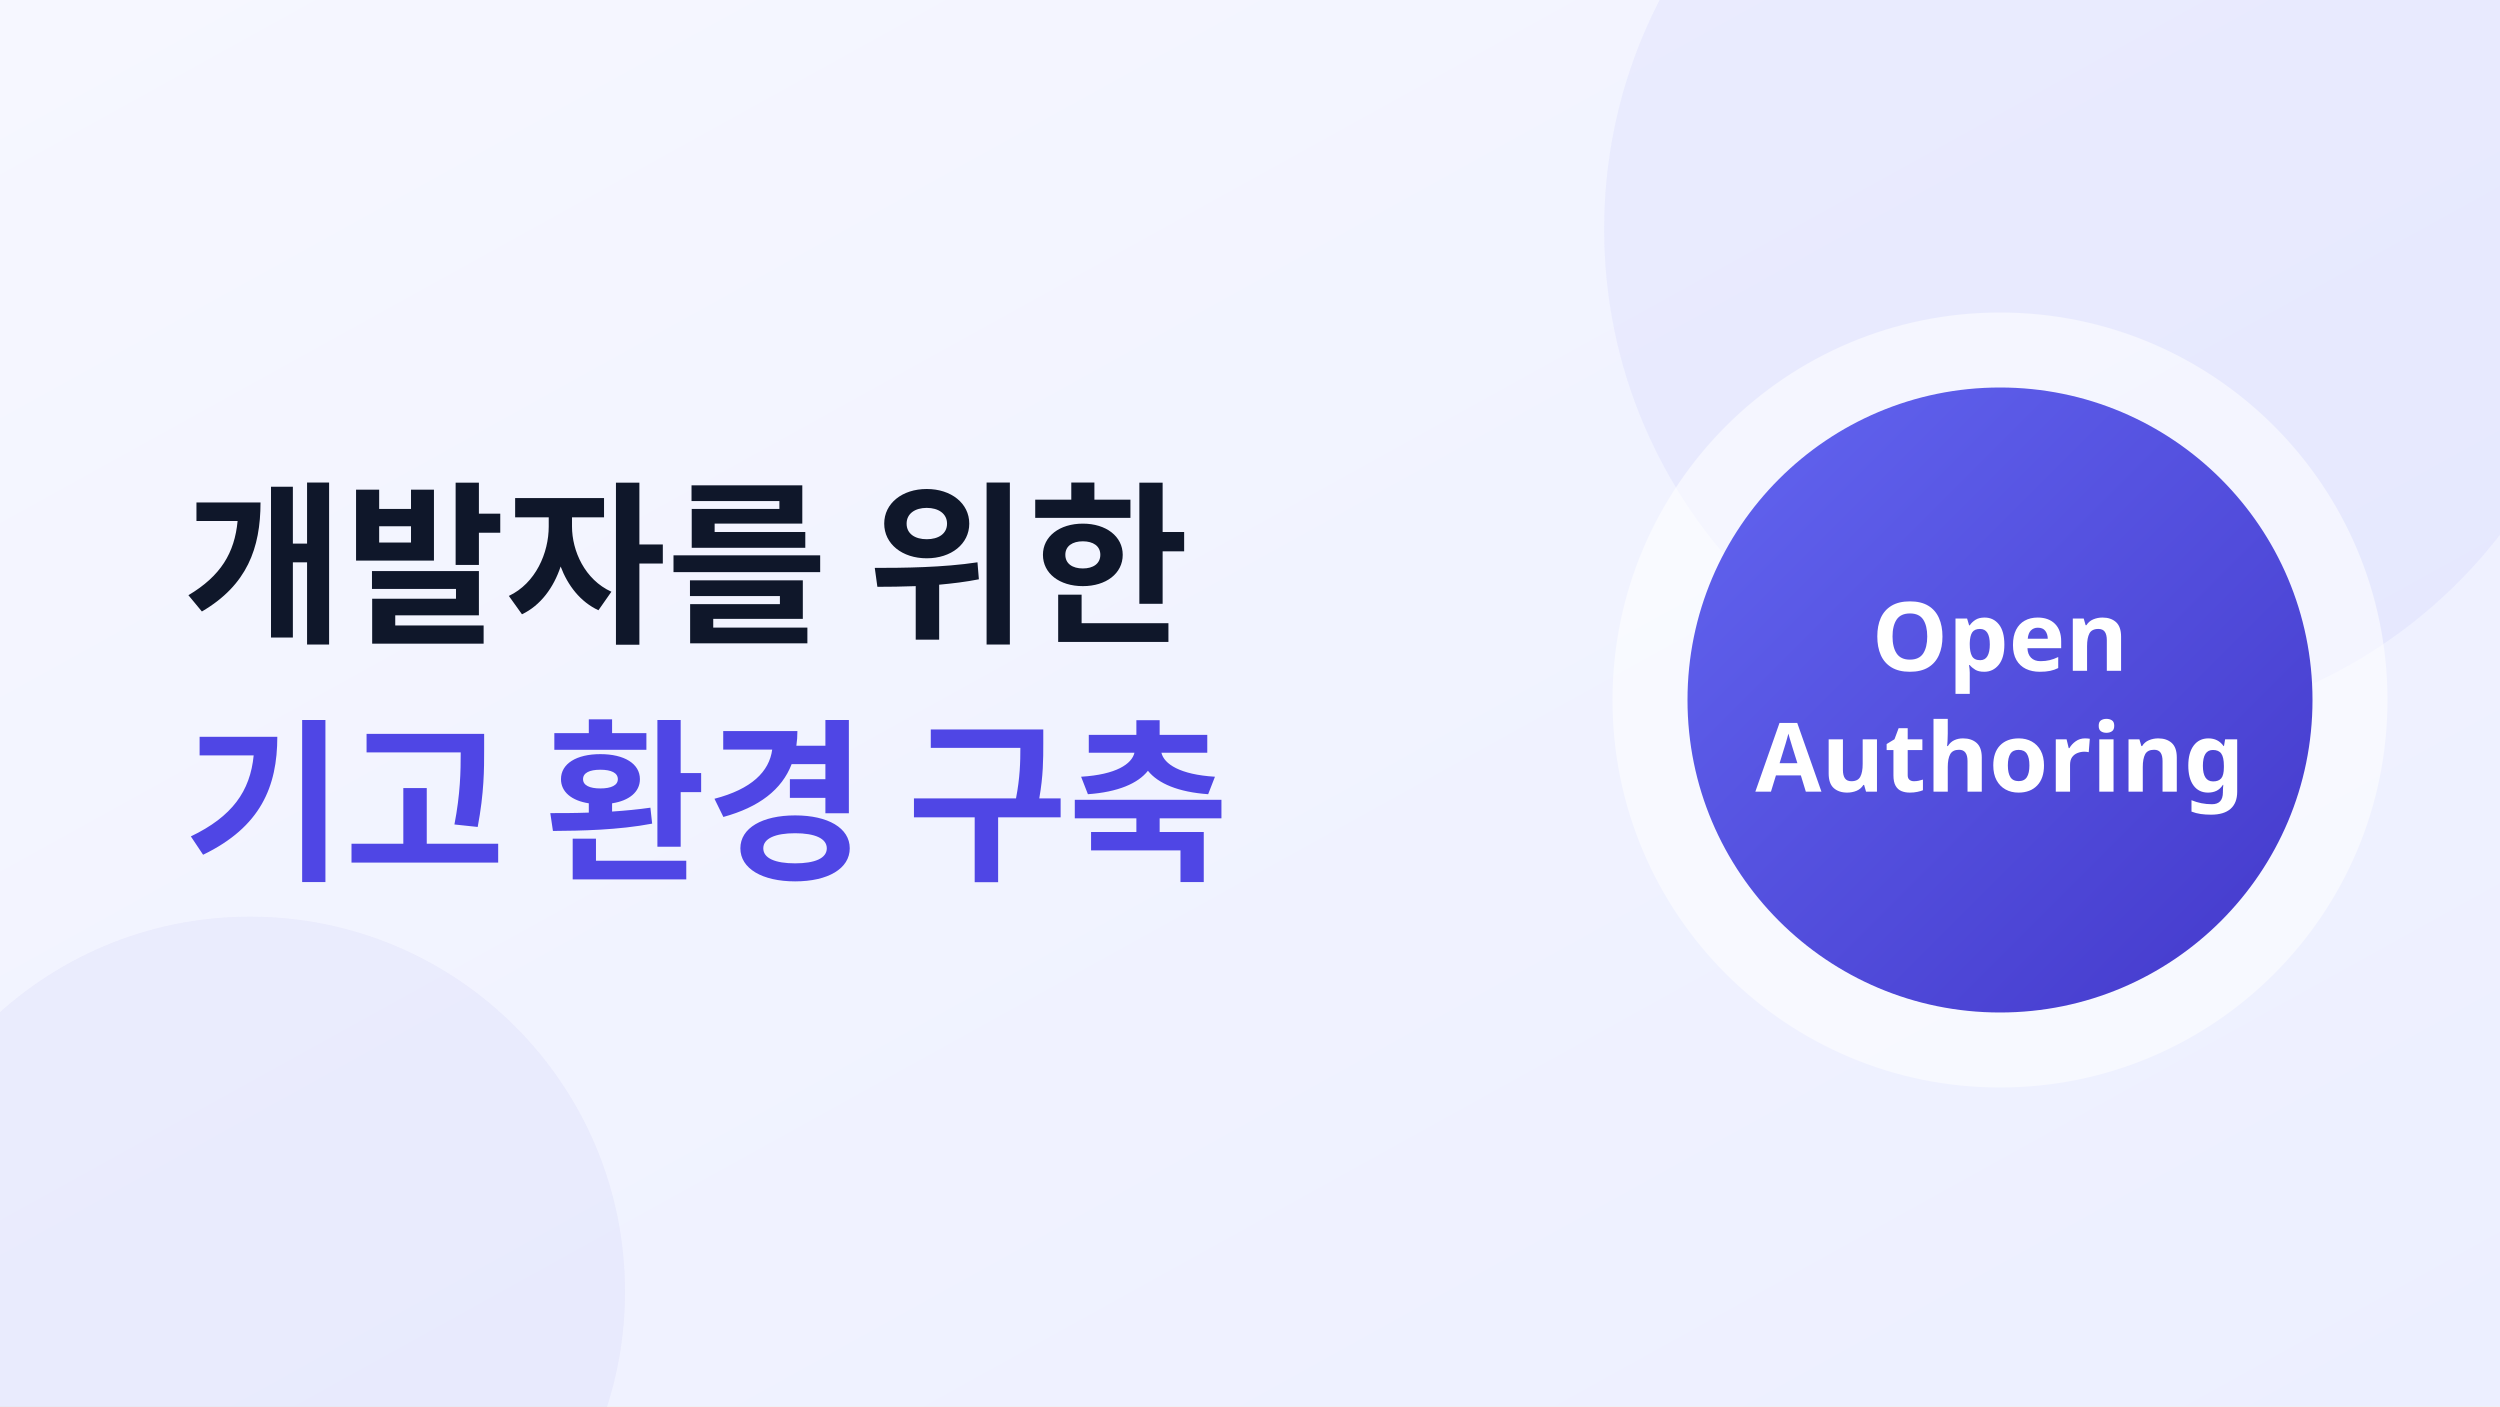
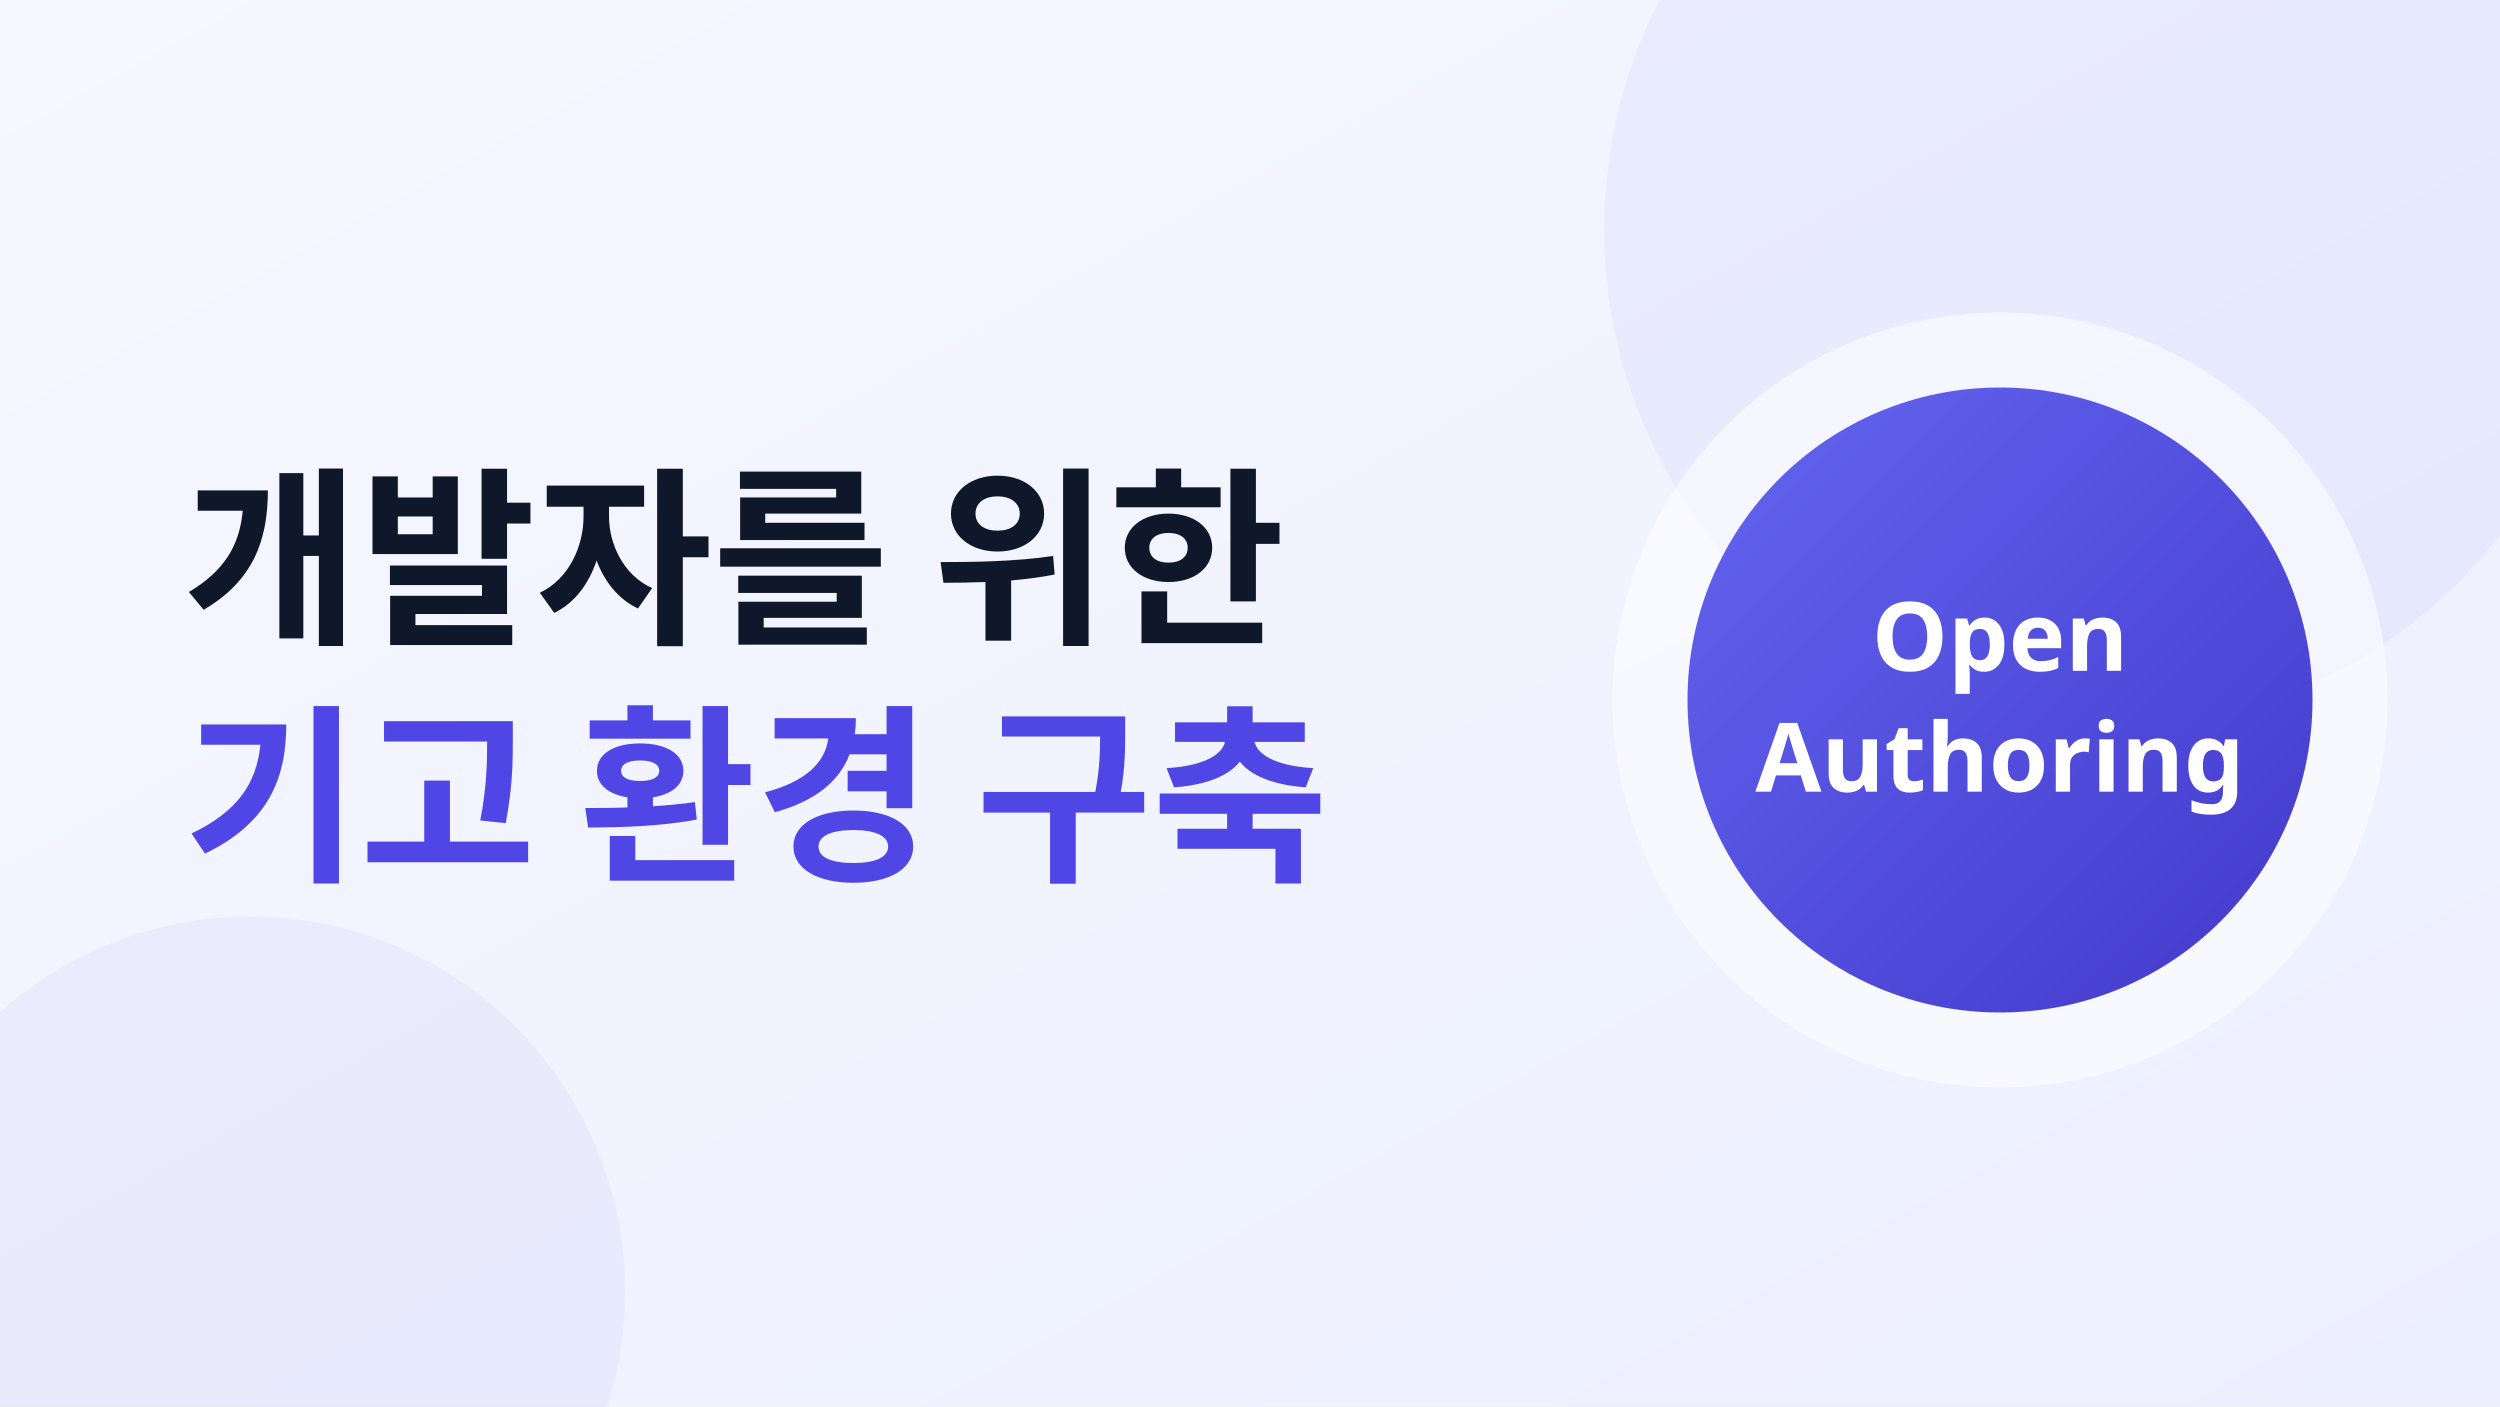
<svg xmlns="http://www.w3.org/2000/svg" viewBox="0 0 1200 675" role="img" aria-label="TECH NOTE · Open Authoring — 개발자를 위한 기고 환경 구축">
  <defs>
    <linearGradient id="bg" x1="0" y1="0" x2="1" y2="1">
      <stop offset="0" stop-color="#f6f7ff" />
      <stop offset="1" stop-color="#ecefff" />
    </linearGradient>
    <linearGradient id="badge" x1="0" y1="0" x2="1" y2="1">
      <stop offset="0" stop-color="#6366f1" />
      <stop offset="1" stop-color="#4338ca" />
    </linearGradient>
  </defs>
  <rect width="1200" height="675" fill="url(#bg)" />
  <circle cx="1010" cy="110" r="240" fill="#6366f1" opacity="0.07" />
  <circle cx="120" cy="620" r="180" fill="#4338ca" opacity="0.05" />
-   <text x="88" y="302" font-family="Pretendard,'Pretendard Variable','Malgun Gothic','Apple SD Gothic Neo','Noto Sans KR',sans-serif" font-size="84" font-weight="800" fill="#0f172a">개발자를 위한</text>
-   <text x="88" y="416" font-family="Pretendard,'Pretendard Variable','Malgun Gothic','Apple SD Gothic Neo','Noto Sans KR',sans-serif" font-size="84" font-weight="800" fill="#4f46e5">기고 환경 구축</text>
+   <text x="88" y="302" font-family="Pretendard,'Pretendard Variable','Malgun Gothic','Apple SD Gothic Neo','Noto Sans KR',sans-serif" font-size="92" font-weight="800" fill="#0f172a">개발자를 위한</text>
+   <text x="88" y="416" font-family="Pretendard,'Pretendard Variable','Malgun Gothic','Apple SD Gothic Neo','Noto Sans KR',sans-serif" font-size="92" font-weight="800" fill="#4f46e5">기고 환경 구축</text>
  <circle cx="960" cy="336" r="186" fill="#ffffff" opacity="0.55" />
  <circle cx="960" cy="336" r="150" fill="url(#badge)" />
  <text x="960" y="322" text-anchor="middle" font-family="Pretendard,'Pretendard Variable','Malgun Gothic','Apple SD Gothic Neo','Noto Sans KR',sans-serif" font-size="46" font-weight="800" fill="#ffffff">Open</text>
  <text x="960" y="380" text-anchor="middle" font-family="Pretendard,'Pretendard Variable','Malgun Gothic','Apple SD Gothic Neo','Noto Sans KR',sans-serif" font-size="46" font-weight="800" fill="#ffffff">Authoring</text>
</svg>
